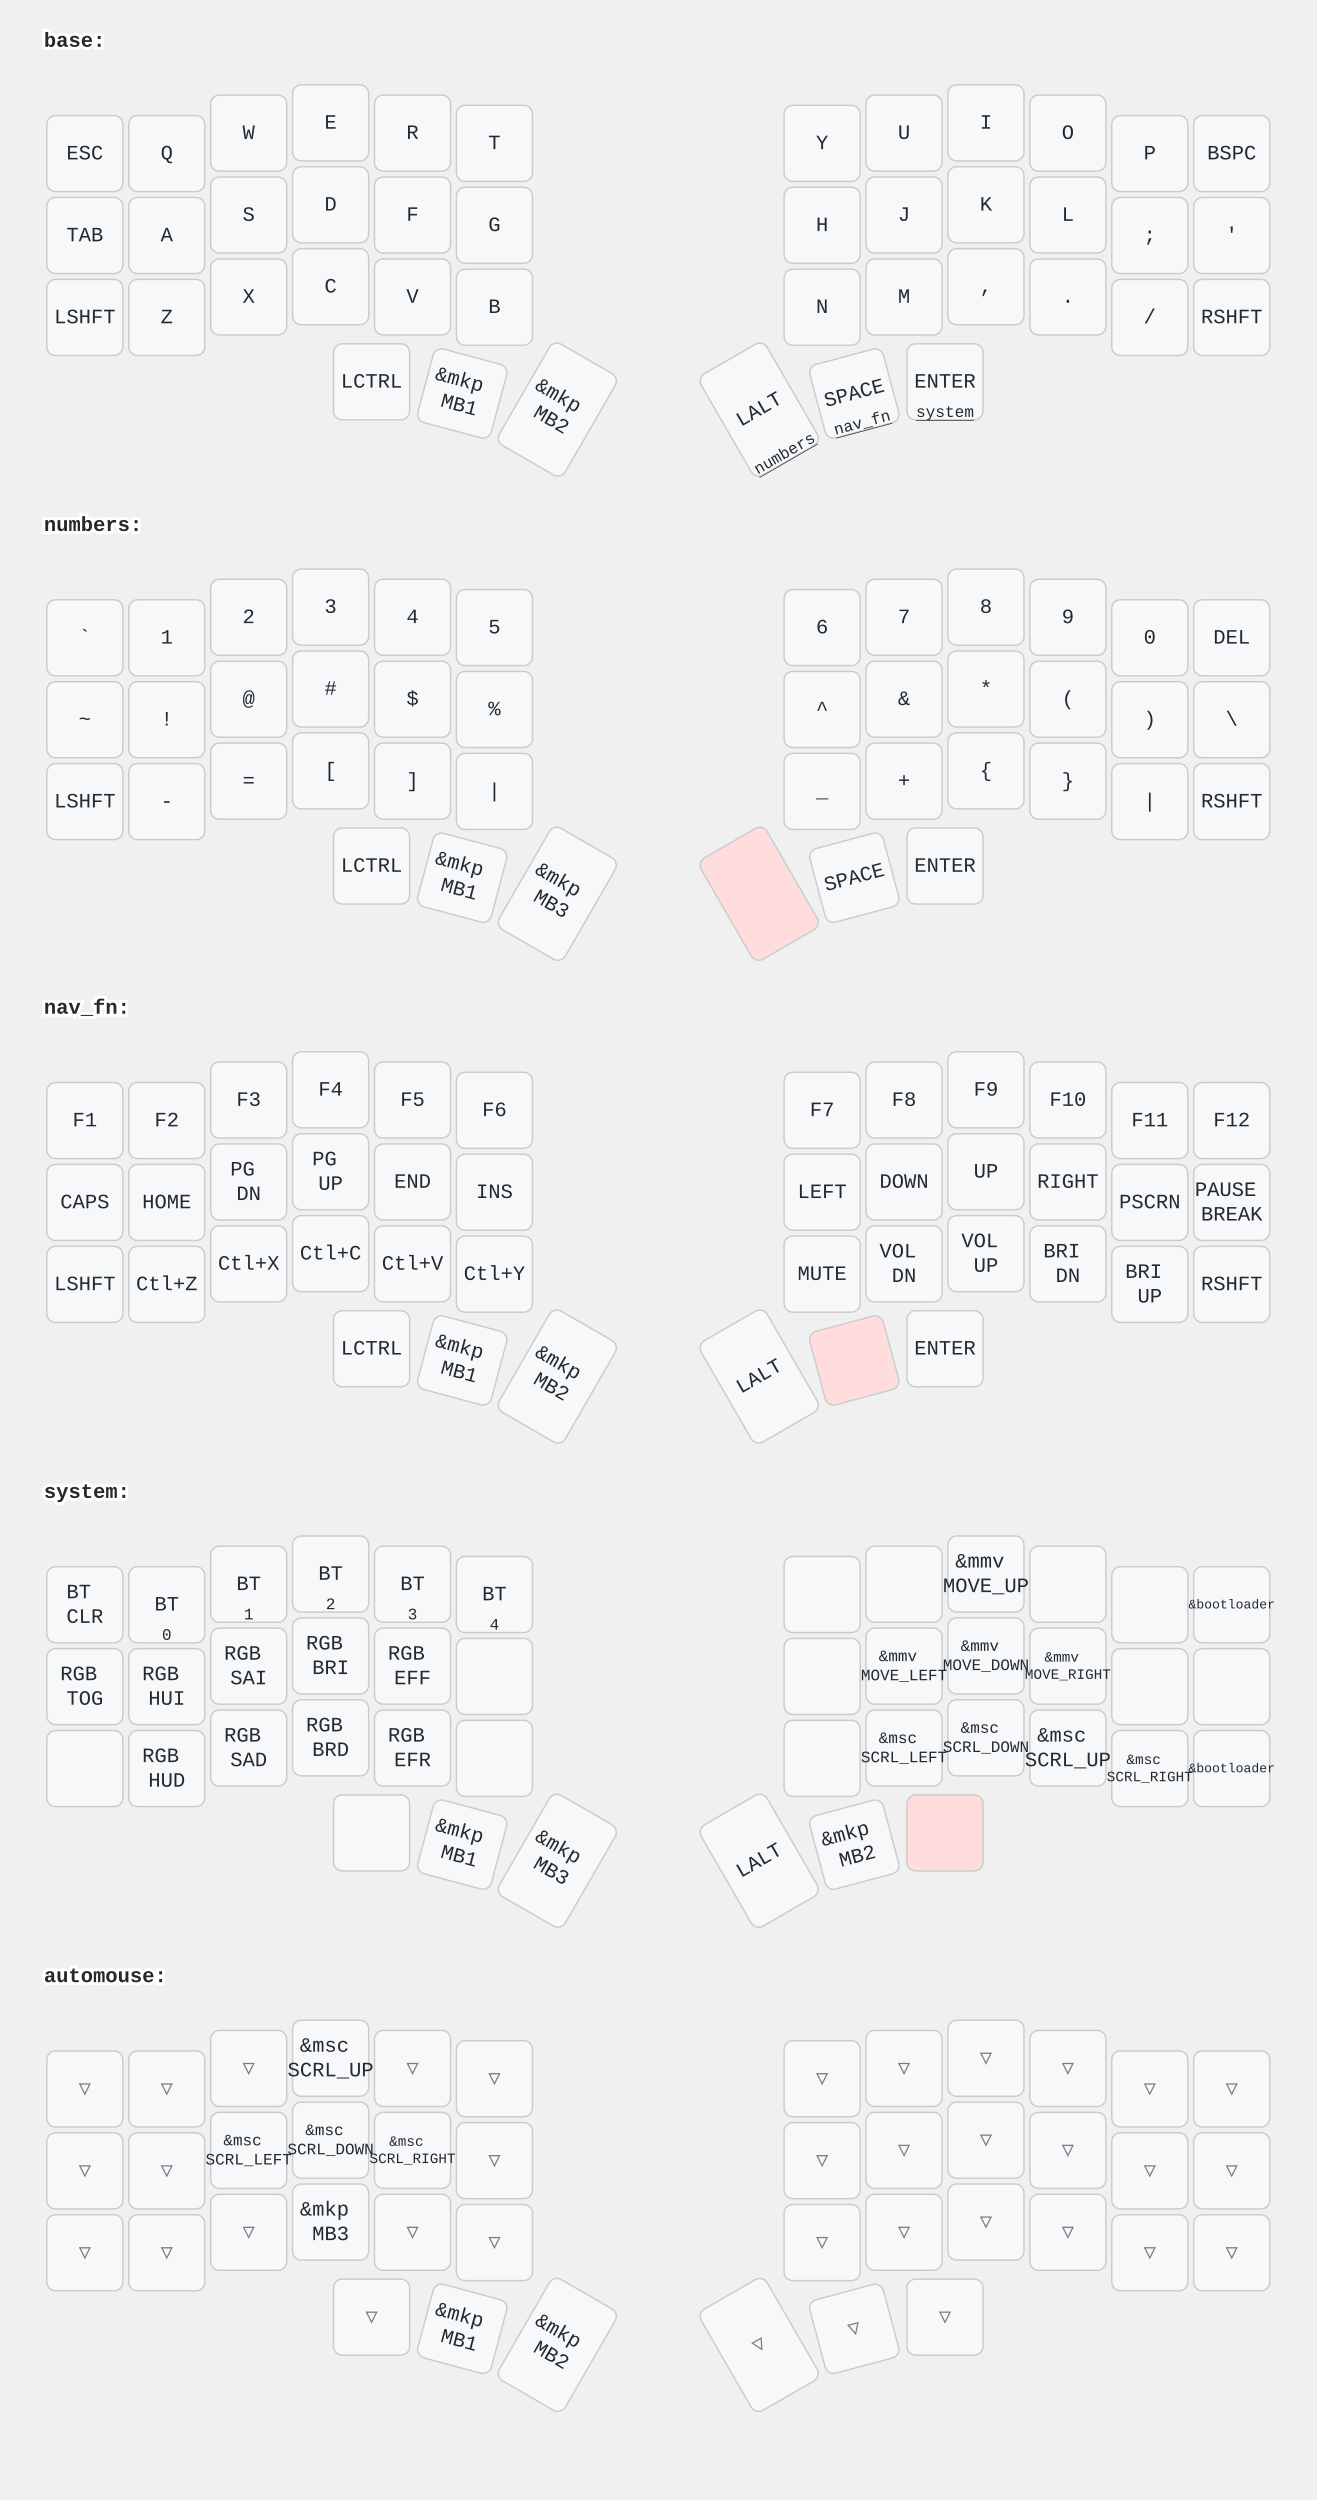
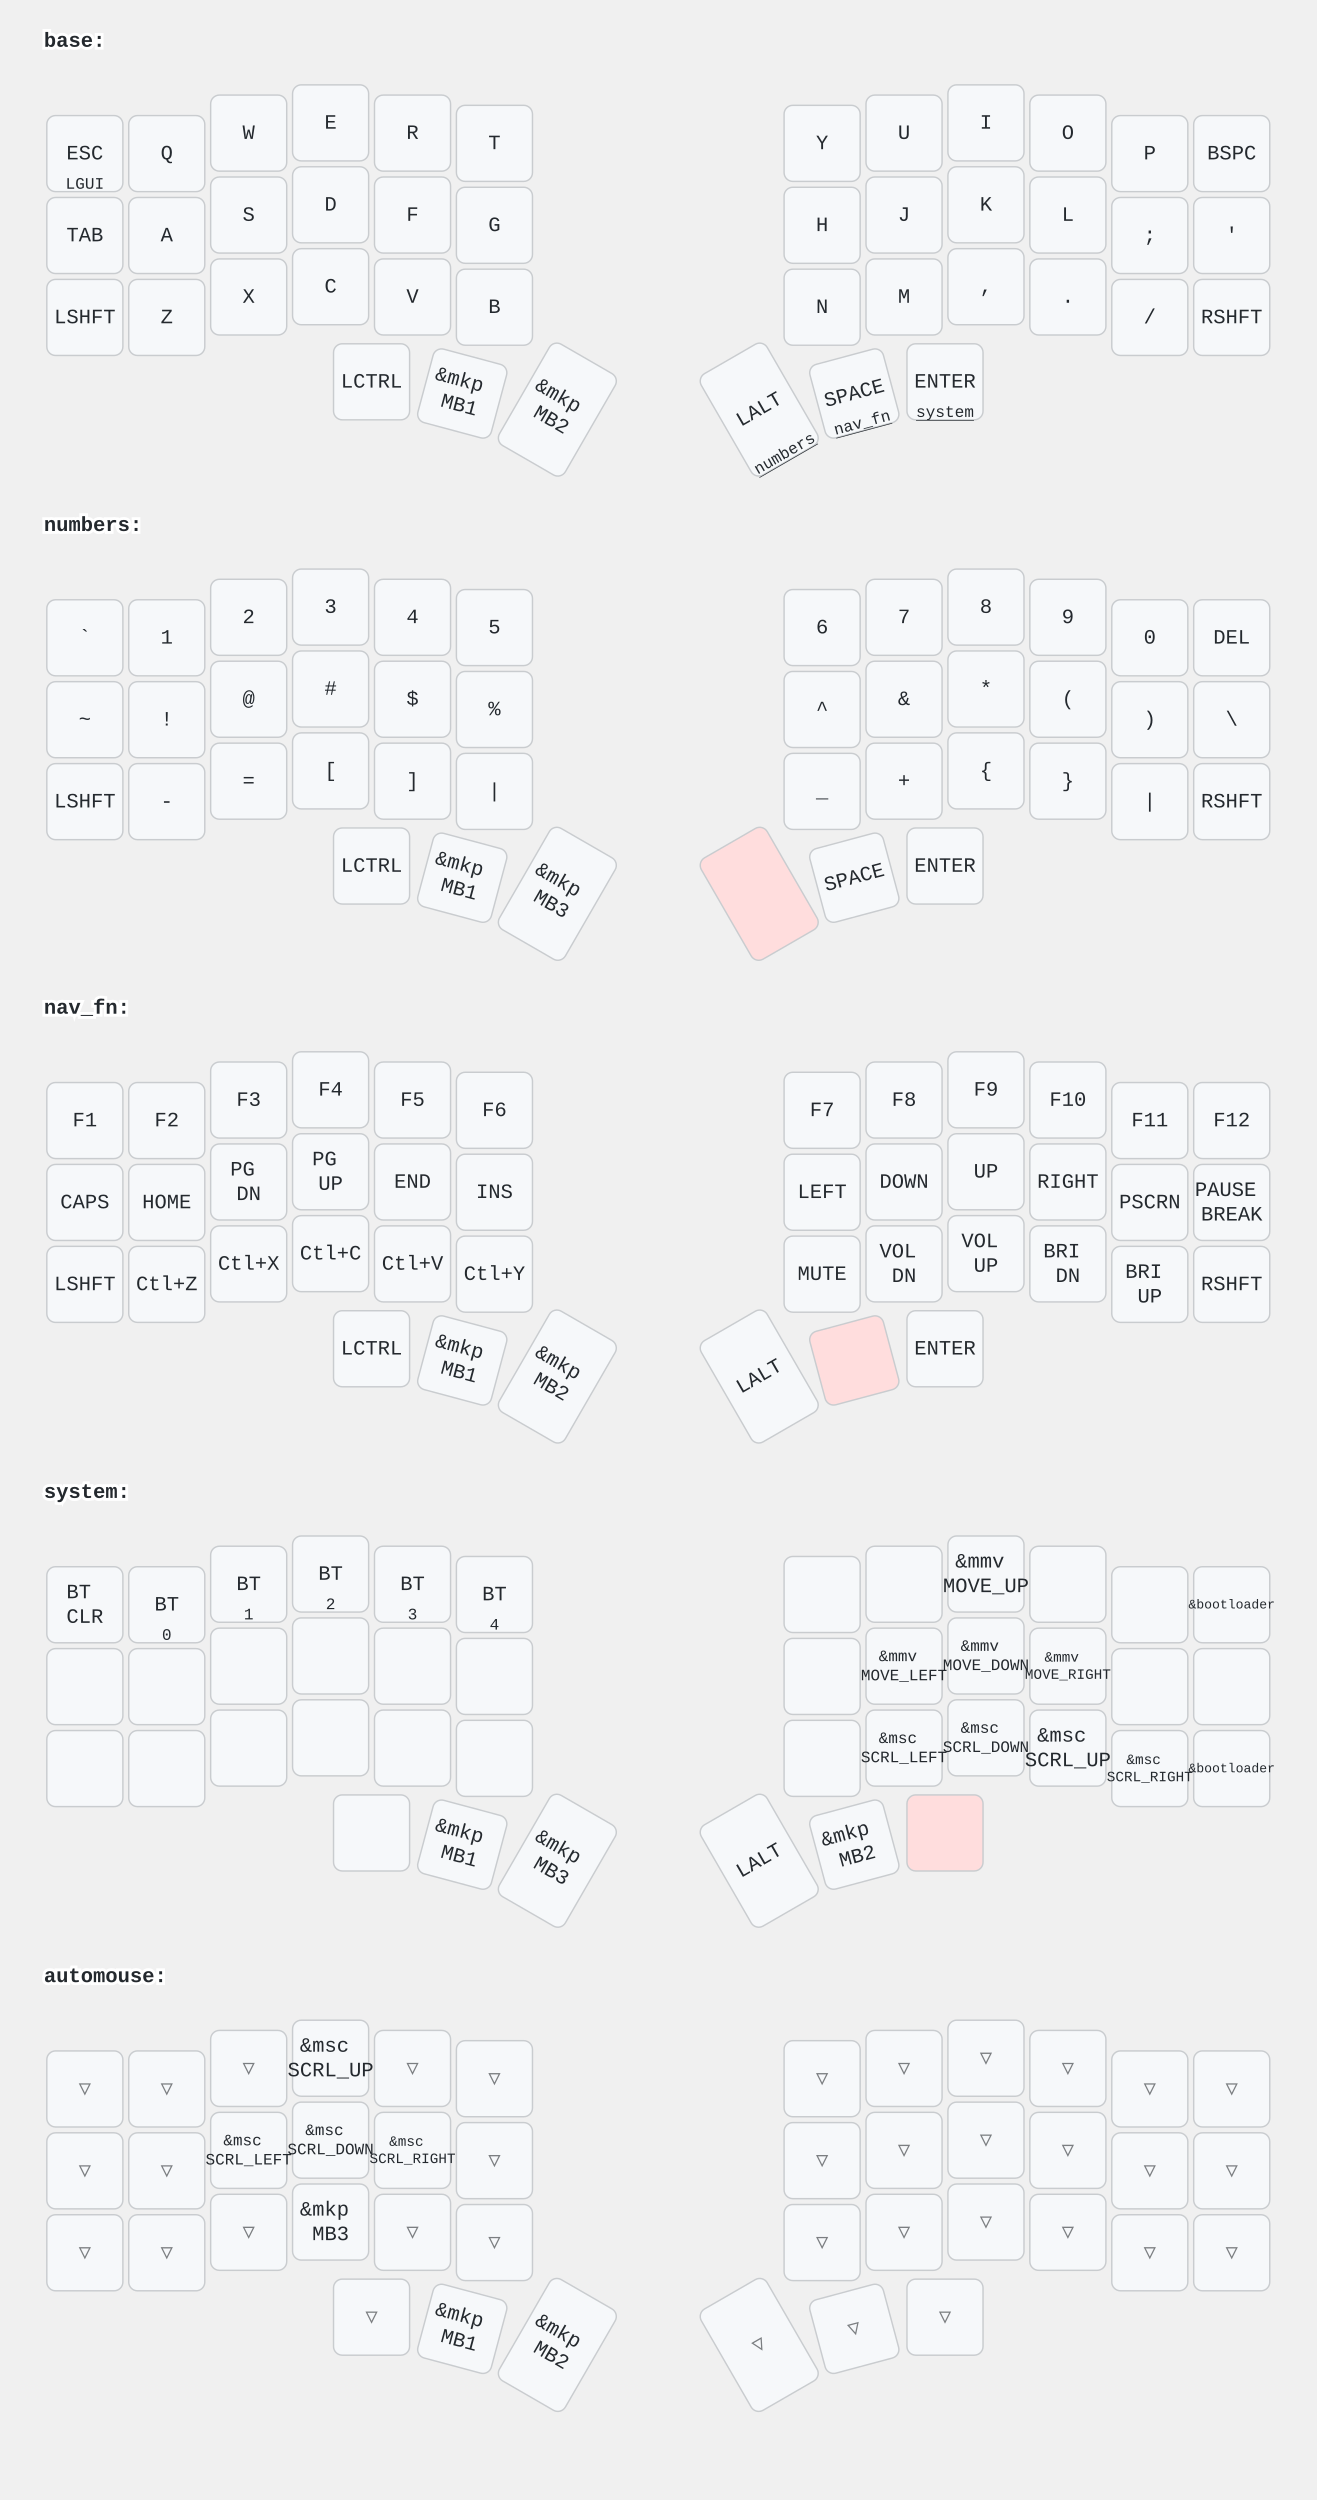
<svg xmlns="http://www.w3.org/2000/svg" width="900" height="1709" viewBox="0 0 900 1709" class="keymap">
  <style>/* inherit to force styles through use tags */
svg path {
    fill: inherit;
}

/* font and background color specifications */
svg.keymap {
    font-family: SFMono-Regular,Consolas,Liberation Mono,Menlo,monospace;
    font-size: 14px;
    font-kerning: normal;
    text-rendering: optimizeLegibility;
    fill: #24292e;
}

/* default key styling */
rect.key {
    fill: #f6f8fa;
}

rect.key, rect.combo {
    stroke: #c9cccf;
    stroke-width: 1;
}

/* default key side styling, only used is draw_key_sides is set */
rect.side {
    filter: brightness(90%);
}

/* color accent for combo boxes */
rect.combo, rect.combo-separate {
    fill: #cdf;
}

/* color accent for held keys */
rect.held, rect.combo.held {
    fill: #fdd;
}

/* color accent for ghost (optional) keys */
rect.ghost, rect.combo.ghost {
    stroke-dasharray: 4, 4;
    stroke-width: 2;
}

text {
    text-anchor: middle;
    dominant-baseline: middle;
}

/* styling for layer labels */
text.label {
    font-weight: bold;
    text-anchor: start;
    stroke: white;
    stroke-width: 4;
    paint-order: stroke;
}

/* styling for optional footer */
text.footer {
    text-anchor: end;
    dominant-baseline: auto;
    stroke: white;
    stroke-width: 4;
    paint-order: stroke;
}

/* styling for combo tap, and key non-tap label text */
text.combo, text.hold, text.shifted, text.left, text.right {
    font-size: 11px;
}

text.hold {
    text-anchor: middle;
    dominant-baseline: auto;
}

text.shifted {
    text-anchor: middle;
    dominant-baseline: hanging;
}

text.left {
    text-anchor: start;
}

text.right {
    text-anchor: end;
}

text.layer-activator {
    text-decoration: underline;
}

/* styling for hold/shifted label text in combo box */
text.combo.hold, text.combo.shifted, text.combo.left, text.combo.right {
    font-size: 8px;
}

/* lighter symbol for transparent keys */
text.trans {
    fill: #7b7e81;
}

/* styling for combo dendrons */
path.combo {
    stroke-width: 1;
    stroke: gray;
    fill: none;
}

/* Start Tabler Icons Cleanup */
/* cannot use height/width with glyphs */
.icon-tabler &gt; path {
    fill: inherit;
    stroke: inherit;
    stroke-width: 2;
}
/* hide tabler's default box */
.icon-tabler &gt; path[stroke="none"][fill="none"] {
    visibility: hidden;
}
/* End Tabler Icons Cleanup */
</style>
  <g transform="translate(30, 0)" class="layer-base">
    <text x="0" y="28" class="label" id="base">base:</text>
    <g transform="translate(0, 56)">
      <g transform="translate(28, 49)" class="key keypos-0">
        <rect rx="6" ry="6" x="-26" y="-26" width="52" height="52" class="key" />
        <text x="0" y="0" class="key tap">ESC</text>
+         <text x="0" y="24" class="key hold">LGUI</text>
      </g>
      <g transform="translate(84, 49)" class="key keypos-1">
        <rect rx="6" ry="6" x="-26" y="-26" width="52" height="52" class="key" />
        <text x="0" y="0" class="key tap">Q</text>
      </g>
      <g transform="translate(140, 35)" class="key keypos-2">
        <rect rx="6" ry="6" x="-26" y="-26" width="52" height="52" class="key" />
        <text x="0" y="0" class="key tap">W</text>
      </g>
      <g transform="translate(196, 28)" class="key keypos-3">
        <rect rx="6" ry="6" x="-26" y="-26" width="52" height="52" class="key" />
        <text x="0" y="0" class="key tap">E</text>
      </g>
      <g transform="translate(252, 35)" class="key keypos-4">
        <rect rx="6" ry="6" x="-26" y="-26" width="52" height="52" class="key" />
        <text x="0" y="0" class="key tap">R</text>
      </g>
      <g transform="translate(308, 42)" class="key keypos-5">
        <rect rx="6" ry="6" x="-26" y="-26" width="52" height="52" class="key" />
        <text x="0" y="0" class="key tap">T</text>
      </g>
      <g transform="translate(532, 42)" class="key keypos-6">
        <rect rx="6" ry="6" x="-26" y="-26" width="52" height="52" class="key" />
        <text x="0" y="0" class="key tap">Y</text>
      </g>
      <g transform="translate(588, 35)" class="key keypos-7">
        <rect rx="6" ry="6" x="-26" y="-26" width="52" height="52" class="key" />
        <text x="0" y="0" class="key tap">U</text>
      </g>
      <g transform="translate(644, 28)" class="key keypos-8">
        <rect rx="6" ry="6" x="-26" y="-26" width="52" height="52" class="key" />
        <text x="0" y="0" class="key tap">I</text>
      </g>
      <g transform="translate(700, 35)" class="key keypos-9">
        <rect rx="6" ry="6" x="-26" y="-26" width="52" height="52" class="key" />
        <text x="0" y="0" class="key tap">O</text>
      </g>
      <g transform="translate(756, 49)" class="key keypos-10">
        <rect rx="6" ry="6" x="-26" y="-26" width="52" height="52" class="key" />
        <text x="0" y="0" class="key tap">P</text>
      </g>
      <g transform="translate(812, 49)" class="key keypos-11">
        <rect rx="6" ry="6" x="-26" y="-26" width="52" height="52" class="key" />
        <text x="0" y="0" class="key tap">BSPC</text>
      </g>
      <g transform="translate(28, 105)" class="key keypos-12">
        <rect rx="6" ry="6" x="-26" y="-26" width="52" height="52" class="key" />
        <text x="0" y="0" class="key tap">TAB</text>
      </g>
      <g transform="translate(84, 105)" class="key keypos-13">
        <rect rx="6" ry="6" x="-26" y="-26" width="52" height="52" class="key" />
        <text x="0" y="0" class="key tap">A</text>
      </g>
      <g transform="translate(140, 91)" class="key keypos-14">
        <rect rx="6" ry="6" x="-26" y="-26" width="52" height="52" class="key" />
        <text x="0" y="0" class="key tap">S</text>
      </g>
      <g transform="translate(196, 84)" class="key keypos-15">
        <rect rx="6" ry="6" x="-26" y="-26" width="52" height="52" class="key" />
        <text x="0" y="0" class="key tap">D</text>
      </g>
      <g transform="translate(252, 91)" class="key keypos-16">
        <rect rx="6" ry="6" x="-26" y="-26" width="52" height="52" class="key" />
        <text x="0" y="0" class="key tap">F</text>
      </g>
      <g transform="translate(308, 98)" class="key keypos-17">
        <rect rx="6" ry="6" x="-26" y="-26" width="52" height="52" class="key" />
        <text x="0" y="0" class="key tap">G</text>
      </g>
      <g transform="translate(532, 98)" class="key keypos-18">
        <rect rx="6" ry="6" x="-26" y="-26" width="52" height="52" class="key" />
        <text x="0" y="0" class="key tap">H</text>
      </g>
      <g transform="translate(588, 91)" class="key keypos-19">
        <rect rx="6" ry="6" x="-26" y="-26" width="52" height="52" class="key" />
        <text x="0" y="0" class="key tap">J</text>
      </g>
      <g transform="translate(644, 84)" class="key keypos-20">
        <rect rx="6" ry="6" x="-26" y="-26" width="52" height="52" class="key" />
        <text x="0" y="0" class="key tap">K</text>
      </g>
      <g transform="translate(700, 91)" class="key keypos-21">
        <rect rx="6" ry="6" x="-26" y="-26" width="52" height="52" class="key" />
        <text x="0" y="0" class="key tap">L</text>
      </g>
      <g transform="translate(756, 105)" class="key keypos-22">
        <rect rx="6" ry="6" x="-26" y="-26" width="52" height="52" class="key" />
        <text x="0" y="0" class="key tap">;</text>
      </g>
      <g transform="translate(812, 105)" class="key keypos-23">
        <rect rx="6" ry="6" x="-26" y="-26" width="52" height="52" class="key" />
        <text x="0" y="0" class="key tap">'</text>
      </g>
      <g transform="translate(28, 161)" class="key keypos-24">
        <rect rx="6" ry="6" x="-26" y="-26" width="52" height="52" class="key" />
        <text x="0" y="0" class="key tap">LSHFT</text>
      </g>
      <g transform="translate(84, 161)" class="key keypos-25">
        <rect rx="6" ry="6" x="-26" y="-26" width="52" height="52" class="key" />
        <text x="0" y="0" class="key tap">Z</text>
      </g>
      <g transform="translate(140, 147)" class="key keypos-26">
        <rect rx="6" ry="6" x="-26" y="-26" width="52" height="52" class="key" />
        <text x="0" y="0" class="key tap">X</text>
      </g>
      <g transform="translate(196, 140)" class="key keypos-27">
        <rect rx="6" ry="6" x="-26" y="-26" width="52" height="52" class="key" />
        <text x="0" y="0" class="key tap">C</text>
      </g>
      <g transform="translate(252, 147)" class="key keypos-28">
        <rect rx="6" ry="6" x="-26" y="-26" width="52" height="52" class="key" />
        <text x="0" y="0" class="key tap">V</text>
      </g>
      <g transform="translate(308, 154)" class="key keypos-29">
        <rect rx="6" ry="6" x="-26" y="-26" width="52" height="52" class="key" />
        <text x="0" y="0" class="key tap">B</text>
      </g>
      <g transform="translate(532, 154)" class="key keypos-30">
        <rect rx="6" ry="6" x="-26" y="-26" width="52" height="52" class="key" />
        <text x="0" y="0" class="key tap">N</text>
      </g>
      <g transform="translate(588, 147)" class="key keypos-31">
        <rect rx="6" ry="6" x="-26" y="-26" width="52" height="52" class="key" />
        <text x="0" y="0" class="key tap">M</text>
      </g>
      <g transform="translate(644, 140)" class="key keypos-32">
        <rect rx="6" ry="6" x="-26" y="-26" width="52" height="52" class="key" />
        <text x="0" y="0" class="key tap">,</text>
      </g>
      <g transform="translate(700, 147)" class="key keypos-33">
        <rect rx="6" ry="6" x="-26" y="-26" width="52" height="52" class="key" />
        <text x="0" y="0" class="key tap">.</text>
      </g>
      <g transform="translate(756, 161)" class="key keypos-34">
        <rect rx="6" ry="6" x="-26" y="-26" width="52" height="52" class="key" />
        <text x="0" y="0" class="key tap">/</text>
      </g>
      <g transform="translate(812, 161)" class="key keypos-35">
        <rect rx="6" ry="6" x="-26" y="-26" width="52" height="52" class="key" />
        <text x="0" y="0" class="key tap">RSHFT</text>
      </g>
      <g transform="translate(224, 205)" class="key keypos-36">
        <rect rx="6" ry="6" x="-26" y="-26" width="52" height="52" class="key" />
        <text x="0" y="0" class="key tap">LCTRL</text>
      </g>
      <g transform="translate(286, 213) rotate(15.0)" class="key keypos-37">
        <rect rx="6" ry="6" x="-26" y="-26" width="52" height="52" class="key" />
        <text x="0" y="0" class="key tap">
          <tspan x="0" dy="-0.6em">&amp;mkp</tspan>
          <tspan x="0" dy="1.2em">MB1</tspan>
        </text>
      </g>
      <g transform="translate(351, 224) rotate(30.0)" class="key keypos-38">
        <rect rx="6" ry="6" x="-26" y="-40" width="52" height="80" class="key" />
        <text x="0" y="0" class="key tap">
          <tspan x="0" dy="-0.6em">&amp;mkp</tspan>
          <tspan x="0" dy="1.2em">MB2</tspan>
        </text>
      </g>
      <g transform="translate(489, 224) rotate(-30.0)" class="key keypos-39">
        <rect rx="6" ry="6" x="-26" y="-40" width="52" height="80" class="key" />
        <text x="0" y="0" class="key tap">LALT</text>
        <a href="#numbers">
          <text x="0" y="38" class="key hold layer-activator">numbers</text>
        </a>
      </g>
      <g transform="translate(554, 213) rotate(-15.0)" class="key keypos-40">
        <rect rx="6" ry="6" x="-26" y="-26" width="52" height="52" class="key" />
        <text x="0" y="0" class="key tap">SPACE</text>
        <a href="#nav_fn">
          <text x="0" y="24" class="key hold layer-activator">nav_fn</text>
        </a>
      </g>
      <g transform="translate(616, 205)" class="key keypos-41">
        <rect rx="6" ry="6" x="-26" y="-26" width="52" height="52" class="key" />
        <text x="0" y="0" class="key tap">ENTER</text>
        <a href="#system">
          <text x="0" y="24" class="key hold layer-activator">system</text>
        </a>
      </g>
    </g>
  </g>
  <g transform="translate(30, 331)" class="layer-numbers">
    <text x="0" y="28" class="label" id="numbers">numbers:</text>
    <g transform="translate(0, 56)">
      <g transform="translate(28, 49)" class="key keypos-0">
        <rect rx="6" ry="6" x="-26" y="-26" width="52" height="52" class="key" />
        <text x="0" y="0" class="key tap">`</text>
      </g>
      <g transform="translate(84, 49)" class="key keypos-1">
        <rect rx="6" ry="6" x="-26" y="-26" width="52" height="52" class="key" />
        <text x="0" y="0" class="key tap">1</text>
      </g>
      <g transform="translate(140, 35)" class="key keypos-2">
        <rect rx="6" ry="6" x="-26" y="-26" width="52" height="52" class="key" />
        <text x="0" y="0" class="key tap">2</text>
      </g>
      <g transform="translate(196, 28)" class="key keypos-3">
        <rect rx="6" ry="6" x="-26" y="-26" width="52" height="52" class="key" />
        <text x="0" y="0" class="key tap">3</text>
      </g>
      <g transform="translate(252, 35)" class="key keypos-4">
        <rect rx="6" ry="6" x="-26" y="-26" width="52" height="52" class="key" />
        <text x="0" y="0" class="key tap">4</text>
      </g>
      <g transform="translate(308, 42)" class="key keypos-5">
        <rect rx="6" ry="6" x="-26" y="-26" width="52" height="52" class="key" />
        <text x="0" y="0" class="key tap">5</text>
      </g>
      <g transform="translate(532, 42)" class="key keypos-6">
        <rect rx="6" ry="6" x="-26" y="-26" width="52" height="52" class="key" />
        <text x="0" y="0" class="key tap">6</text>
      </g>
      <g transform="translate(588, 35)" class="key keypos-7">
        <rect rx="6" ry="6" x="-26" y="-26" width="52" height="52" class="key" />
        <text x="0" y="0" class="key tap">7</text>
      </g>
      <g transform="translate(644, 28)" class="key keypos-8">
        <rect rx="6" ry="6" x="-26" y="-26" width="52" height="52" class="key" />
        <text x="0" y="0" class="key tap">8</text>
      </g>
      <g transform="translate(700, 35)" class="key keypos-9">
        <rect rx="6" ry="6" x="-26" y="-26" width="52" height="52" class="key" />
        <text x="0" y="0" class="key tap">9</text>
      </g>
      <g transform="translate(756, 49)" class="key keypos-10">
        <rect rx="6" ry="6" x="-26" y="-26" width="52" height="52" class="key" />
        <text x="0" y="0" class="key tap">0</text>
      </g>
      <g transform="translate(812, 49)" class="key keypos-11">
        <rect rx="6" ry="6" x="-26" y="-26" width="52" height="52" class="key" />
        <text x="0" y="0" class="key tap">DEL</text>
      </g>
      <g transform="translate(28, 105)" class="key keypos-12">
        <rect rx="6" ry="6" x="-26" y="-26" width="52" height="52" class="key" />
        <text x="0" y="0" class="key tap">~</text>
      </g>
      <g transform="translate(84, 105)" class="key keypos-13">
        <rect rx="6" ry="6" x="-26" y="-26" width="52" height="52" class="key" />
        <text x="0" y="0" class="key tap">!</text>
      </g>
      <g transform="translate(140, 91)" class="key keypos-14">
        <rect rx="6" ry="6" x="-26" y="-26" width="52" height="52" class="key" />
        <text x="0" y="0" class="key tap">@</text>
      </g>
      <g transform="translate(196, 84)" class="key keypos-15">
        <rect rx="6" ry="6" x="-26" y="-26" width="52" height="52" class="key" />
        <text x="0" y="0" class="key tap">#</text>
      </g>
      <g transform="translate(252, 91)" class="key keypos-16">
        <rect rx="6" ry="6" x="-26" y="-26" width="52" height="52" class="key" />
        <text x="0" y="0" class="key tap">$</text>
      </g>
      <g transform="translate(308, 98)" class="key keypos-17">
        <rect rx="6" ry="6" x="-26" y="-26" width="52" height="52" class="key" />
        <text x="0" y="0" class="key tap">%</text>
      </g>
      <g transform="translate(532, 98)" class="key keypos-18">
        <rect rx="6" ry="6" x="-26" y="-26" width="52" height="52" class="key" />
        <text x="0" y="0" class="key tap">^</text>
      </g>
      <g transform="translate(588, 91)" class="key keypos-19">
        <rect rx="6" ry="6" x="-26" y="-26" width="52" height="52" class="key" />
        <text x="0" y="0" class="key tap">&amp;</text>
      </g>
      <g transform="translate(644, 84)" class="key keypos-20">
        <rect rx="6" ry="6" x="-26" y="-26" width="52" height="52" class="key" />
        <text x="0" y="0" class="key tap">*</text>
      </g>
      <g transform="translate(700, 91)" class="key keypos-21">
        <rect rx="6" ry="6" x="-26" y="-26" width="52" height="52" class="key" />
        <text x="0" y="0" class="key tap">(</text>
      </g>
      <g transform="translate(756, 105)" class="key keypos-22">
        <rect rx="6" ry="6" x="-26" y="-26" width="52" height="52" class="key" />
        <text x="0" y="0" class="key tap">)</text>
      </g>
      <g transform="translate(812, 105)" class="key keypos-23">
        <rect rx="6" ry="6" x="-26" y="-26" width="52" height="52" class="key" />
        <text x="0" y="0" class="key tap">\</text>
      </g>
      <g transform="translate(28, 161)" class="key keypos-24">
        <rect rx="6" ry="6" x="-26" y="-26" width="52" height="52" class="key" />
        <text x="0" y="0" class="key tap">LSHFT</text>
      </g>
      <g transform="translate(84, 161)" class="key keypos-25">
        <rect rx="6" ry="6" x="-26" y="-26" width="52" height="52" class="key" />
        <text x="0" y="0" class="key tap">-</text>
      </g>
      <g transform="translate(140, 147)" class="key keypos-26">
        <rect rx="6" ry="6" x="-26" y="-26" width="52" height="52" class="key" />
        <text x="0" y="0" class="key tap">=</text>
      </g>
      <g transform="translate(196, 140)" class="key keypos-27">
        <rect rx="6" ry="6" x="-26" y="-26" width="52" height="52" class="key" />
        <text x="0" y="0" class="key tap">[</text>
      </g>
      <g transform="translate(252, 147)" class="key keypos-28">
        <rect rx="6" ry="6" x="-26" y="-26" width="52" height="52" class="key" />
        <text x="0" y="0" class="key tap">]</text>
      </g>
      <g transform="translate(308, 154)" class="key keypos-29">
        <rect rx="6" ry="6" x="-26" y="-26" width="52" height="52" class="key" />
        <text x="0" y="0" class="key tap">|</text>
      </g>
      <g transform="translate(532, 154)" class="key keypos-30">
        <rect rx="6" ry="6" x="-26" y="-26" width="52" height="52" class="key" />
        <text x="0" y="0" class="key tap">_</text>
      </g>
      <g transform="translate(588, 147)" class="key keypos-31">
        <rect rx="6" ry="6" x="-26" y="-26" width="52" height="52" class="key" />
        <text x="0" y="0" class="key tap">+</text>
      </g>
      <g transform="translate(644, 140)" class="key keypos-32">
        <rect rx="6" ry="6" x="-26" y="-26" width="52" height="52" class="key" />
        <text x="0" y="0" class="key tap">{</text>
      </g>
      <g transform="translate(700, 147)" class="key keypos-33">
        <rect rx="6" ry="6" x="-26" y="-26" width="52" height="52" class="key" />
        <text x="0" y="0" class="key tap">}</text>
      </g>
      <g transform="translate(756, 161)" class="key keypos-34">
        <rect rx="6" ry="6" x="-26" y="-26" width="52" height="52" class="key" />
        <text x="0" y="0" class="key tap">|</text>
      </g>
      <g transform="translate(812, 161)" class="key keypos-35">
        <rect rx="6" ry="6" x="-26" y="-26" width="52" height="52" class="key" />
        <text x="0" y="0" class="key tap">RSHFT</text>
      </g>
      <g transform="translate(224, 205)" class="key keypos-36">
        <rect rx="6" ry="6" x="-26" y="-26" width="52" height="52" class="key" />
        <text x="0" y="0" class="key tap">LCTRL</text>
      </g>
      <g transform="translate(286, 213) rotate(15.0)" class="key keypos-37">
        <rect rx="6" ry="6" x="-26" y="-26" width="52" height="52" class="key" />
        <text x="0" y="0" class="key tap">
          <tspan x="0" dy="-0.6em">&amp;mkp</tspan>
          <tspan x="0" dy="1.2em">MB1</tspan>
        </text>
      </g>
      <g transform="translate(351, 224) rotate(30.0)" class="key keypos-38">
        <rect rx="6" ry="6" x="-26" y="-40" width="52" height="80" class="key" />
        <text x="0" y="0" class="key tap">
          <tspan x="0" dy="-0.6em">&amp;mkp</tspan>
          <tspan x="0" dy="1.2em">MB3</tspan>
        </text>
      </g>
      <g transform="translate(489, 224) rotate(-30.0)" class="key held keypos-39">
        <rect rx="6" ry="6" x="-26" y="-40" width="52" height="80" class="key held" />
      </g>
      <g transform="translate(554, 213) rotate(-15.0)" class="key keypos-40">
        <rect rx="6" ry="6" x="-26" y="-26" width="52" height="52" class="key" />
        <text x="0" y="0" class="key tap">SPACE</text>
      </g>
      <g transform="translate(616, 205)" class="key keypos-41">
        <rect rx="6" ry="6" x="-26" y="-26" width="52" height="52" class="key" />
        <text x="0" y="0" class="key tap">ENTER</text>
      </g>
    </g>
  </g>
  <g transform="translate(30, 661)" class="layer-nav_fn">
    <text x="0" y="28" class="label" id="nav_fn">nav_fn:</text>
    <g transform="translate(0, 56)">
      <g transform="translate(28, 49)" class="key keypos-0">
        <rect rx="6" ry="6" x="-26" y="-26" width="52" height="52" class="key" />
        <text x="0" y="0" class="key tap">F1</text>
      </g>
      <g transform="translate(84, 49)" class="key keypos-1">
        <rect rx="6" ry="6" x="-26" y="-26" width="52" height="52" class="key" />
        <text x="0" y="0" class="key tap">F2</text>
      </g>
      <g transform="translate(140, 35)" class="key keypos-2">
        <rect rx="6" ry="6" x="-26" y="-26" width="52" height="52" class="key" />
        <text x="0" y="0" class="key tap">F3</text>
      </g>
      <g transform="translate(196, 28)" class="key keypos-3">
        <rect rx="6" ry="6" x="-26" y="-26" width="52" height="52" class="key" />
        <text x="0" y="0" class="key tap">F4</text>
      </g>
      <g transform="translate(252, 35)" class="key keypos-4">
        <rect rx="6" ry="6" x="-26" y="-26" width="52" height="52" class="key" />
        <text x="0" y="0" class="key tap">F5</text>
      </g>
      <g transform="translate(308, 42)" class="key keypos-5">
        <rect rx="6" ry="6" x="-26" y="-26" width="52" height="52" class="key" />
        <text x="0" y="0" class="key tap">F6</text>
      </g>
      <g transform="translate(532, 42)" class="key keypos-6">
        <rect rx="6" ry="6" x="-26" y="-26" width="52" height="52" class="key" />
        <text x="0" y="0" class="key tap">F7</text>
      </g>
      <g transform="translate(588, 35)" class="key keypos-7">
        <rect rx="6" ry="6" x="-26" y="-26" width="52" height="52" class="key" />
        <text x="0" y="0" class="key tap">F8</text>
      </g>
      <g transform="translate(644, 28)" class="key keypos-8">
        <rect rx="6" ry="6" x="-26" y="-26" width="52" height="52" class="key" />
        <text x="0" y="0" class="key tap">F9</text>
      </g>
      <g transform="translate(700, 35)" class="key keypos-9">
        <rect rx="6" ry="6" x="-26" y="-26" width="52" height="52" class="key" />
        <text x="0" y="0" class="key tap">F10</text>
      </g>
      <g transform="translate(756, 49)" class="key keypos-10">
        <rect rx="6" ry="6" x="-26" y="-26" width="52" height="52" class="key" />
        <text x="0" y="0" class="key tap">F11</text>
      </g>
      <g transform="translate(812, 49)" class="key keypos-11">
        <rect rx="6" ry="6" x="-26" y="-26" width="52" height="52" class="key" />
        <text x="0" y="0" class="key tap">F12</text>
      </g>
      <g transform="translate(28, 105)" class="key keypos-12">
        <rect rx="6" ry="6" x="-26" y="-26" width="52" height="52" class="key" />
        <text x="0" y="0" class="key tap">CAPS</text>
      </g>
      <g transform="translate(84, 105)" class="key keypos-13">
        <rect rx="6" ry="6" x="-26" y="-26" width="52" height="52" class="key" />
        <text x="0" y="0" class="key tap">HOME</text>
      </g>
      <g transform="translate(140, 91)" class="key keypos-14">
        <rect rx="6" ry="6" x="-26" y="-26" width="52" height="52" class="key" />
        <text x="0" y="0" class="key tap">
          <tspan x="0" dy="-0.6em">PG</tspan>
          <tspan x="0" dy="1.2em">DN</tspan>
        </text>
      </g>
      <g transform="translate(196, 84)" class="key keypos-15">
        <rect rx="6" ry="6" x="-26" y="-26" width="52" height="52" class="key" />
        <text x="0" y="0" class="key tap">
          <tspan x="0" dy="-0.6em">PG</tspan>
          <tspan x="0" dy="1.2em">UP</tspan>
        </text>
      </g>
      <g transform="translate(252, 91)" class="key keypos-16">
        <rect rx="6" ry="6" x="-26" y="-26" width="52" height="52" class="key" />
        <text x="0" y="0" class="key tap">END</text>
      </g>
      <g transform="translate(308, 98)" class="key keypos-17">
        <rect rx="6" ry="6" x="-26" y="-26" width="52" height="52" class="key" />
        <text x="0" y="0" class="key tap">INS</text>
      </g>
      <g transform="translate(532, 98)" class="key keypos-18">
        <rect rx="6" ry="6" x="-26" y="-26" width="52" height="52" class="key" />
        <text x="0" y="0" class="key tap">LEFT</text>
      </g>
      <g transform="translate(588, 91)" class="key keypos-19">
        <rect rx="6" ry="6" x="-26" y="-26" width="52" height="52" class="key" />
        <text x="0" y="0" class="key tap">DOWN</text>
      </g>
      <g transform="translate(644, 84)" class="key keypos-20">
        <rect rx="6" ry="6" x="-26" y="-26" width="52" height="52" class="key" />
        <text x="0" y="0" class="key tap">UP</text>
      </g>
      <g transform="translate(700, 91)" class="key keypos-21">
        <rect rx="6" ry="6" x="-26" y="-26" width="52" height="52" class="key" />
        <text x="0" y="0" class="key tap">RIGHT</text>
      </g>
      <g transform="translate(756, 105)" class="key keypos-22">
        <rect rx="6" ry="6" x="-26" y="-26" width="52" height="52" class="key" />
        <text x="0" y="0" class="key tap">PSCRN</text>
      </g>
      <g transform="translate(812, 105)" class="key keypos-23">
        <rect rx="6" ry="6" x="-26" y="-26" width="52" height="52" class="key" />
        <text x="0" y="0" class="key tap">
          <tspan x="0" dy="-0.6em">PAUSE</tspan>
          <tspan x="0" dy="1.2em">BREAK</tspan>
        </text>
      </g>
      <g transform="translate(28, 161)" class="key keypos-24">
        <rect rx="6" ry="6" x="-26" y="-26" width="52" height="52" class="key" />
        <text x="0" y="0" class="key tap">LSHFT</text>
      </g>
      <g transform="translate(84, 161)" class="key keypos-25">
        <rect rx="6" ry="6" x="-26" y="-26" width="52" height="52" class="key" />
        <text x="0" y="0" class="key tap">Ctl+Z</text>
      </g>
      <g transform="translate(140, 147)" class="key keypos-26">
        <rect rx="6" ry="6" x="-26" y="-26" width="52" height="52" class="key" />
        <text x="0" y="0" class="key tap">Ctl+X</text>
      </g>
      <g transform="translate(196, 140)" class="key keypos-27">
        <rect rx="6" ry="6" x="-26" y="-26" width="52" height="52" class="key" />
        <text x="0" y="0" class="key tap">Ctl+C</text>
      </g>
      <g transform="translate(252, 147)" class="key keypos-28">
        <rect rx="6" ry="6" x="-26" y="-26" width="52" height="52" class="key" />
        <text x="0" y="0" class="key tap">Ctl+V</text>
      </g>
      <g transform="translate(308, 154)" class="key keypos-29">
        <rect rx="6" ry="6" x="-26" y="-26" width="52" height="52" class="key" />
        <text x="0" y="0" class="key tap">Ctl+Y</text>
      </g>
      <g transform="translate(532, 154)" class="key keypos-30">
        <rect rx="6" ry="6" x="-26" y="-26" width="52" height="52" class="key" />
        <text x="0" y="0" class="key tap">MUTE</text>
      </g>
      <g transform="translate(588, 147)" class="key keypos-31">
        <rect rx="6" ry="6" x="-26" y="-26" width="52" height="52" class="key" />
        <text x="0" y="0" class="key tap">
          <tspan x="0" dy="-0.6em">VOL</tspan>
          <tspan x="0" dy="1.2em">DN</tspan>
        </text>
      </g>
      <g transform="translate(644, 140)" class="key keypos-32">
        <rect rx="6" ry="6" x="-26" y="-26" width="52" height="52" class="key" />
        <text x="0" y="0" class="key tap">
          <tspan x="0" dy="-0.6em">VOL</tspan>
          <tspan x="0" dy="1.2em">UP</tspan>
        </text>
      </g>
      <g transform="translate(700, 147)" class="key keypos-33">
        <rect rx="6" ry="6" x="-26" y="-26" width="52" height="52" class="key" />
        <text x="0" y="0" class="key tap">
          <tspan x="0" dy="-0.6em">BRI</tspan>
          <tspan x="0" dy="1.2em">DN</tspan>
        </text>
      </g>
      <g transform="translate(756, 161)" class="key keypos-34">
        <rect rx="6" ry="6" x="-26" y="-26" width="52" height="52" class="key" />
        <text x="0" y="0" class="key tap">
          <tspan x="0" dy="-0.6em">BRI</tspan>
          <tspan x="0" dy="1.2em">UP</tspan>
        </text>
      </g>
      <g transform="translate(812, 161)" class="key keypos-35">
        <rect rx="6" ry="6" x="-26" y="-26" width="52" height="52" class="key" />
        <text x="0" y="0" class="key tap">RSHFT</text>
      </g>
      <g transform="translate(224, 205)" class="key keypos-36">
        <rect rx="6" ry="6" x="-26" y="-26" width="52" height="52" class="key" />
        <text x="0" y="0" class="key tap">LCTRL</text>
      </g>
      <g transform="translate(286, 213) rotate(15.0)" class="key keypos-37">
        <rect rx="6" ry="6" x="-26" y="-26" width="52" height="52" class="key" />
        <text x="0" y="0" class="key tap">
          <tspan x="0" dy="-0.6em">&amp;mkp</tspan>
          <tspan x="0" dy="1.2em">MB1</tspan>
        </text>
      </g>
      <g transform="translate(351, 224) rotate(30.0)" class="key keypos-38">
        <rect rx="6" ry="6" x="-26" y="-40" width="52" height="80" class="key" />
        <text x="0" y="0" class="key tap">
          <tspan x="0" dy="-0.6em">&amp;mkp</tspan>
          <tspan x="0" dy="1.2em">MB2</tspan>
        </text>
      </g>
      <g transform="translate(489, 224) rotate(-30.0)" class="key keypos-39">
        <rect rx="6" ry="6" x="-26" y="-40" width="52" height="80" class="key" />
        <text x="0" y="0" class="key tap">LALT</text>
      </g>
      <g transform="translate(554, 213) rotate(-15.0)" class="key held keypos-40">
        <rect rx="6" ry="6" x="-26" y="-26" width="52" height="52" class="key held" />
      </g>
      <g transform="translate(616, 205)" class="key keypos-41">
        <rect rx="6" ry="6" x="-26" y="-26" width="52" height="52" class="key" />
        <text x="0" y="0" class="key tap">ENTER</text>
      </g>
    </g>
  </g>
  <g transform="translate(30, 992)" class="layer-system">
    <text x="0" y="28" class="label" id="system">system:</text>
    <g transform="translate(0, 56)">
      <g transform="translate(28, 49)" class="key keypos-0">
        <rect rx="6" ry="6" x="-26" y="-26" width="52" height="52" class="key" />
        <text x="0" y="0" class="key tap">
          <tspan x="0" dy="-0.6em">BT</tspan>
          <tspan x="0" dy="1.2em">CLR</tspan>
        </text>
      </g>
      <g transform="translate(84, 49)" class="key keypos-1">
        <rect rx="6" ry="6" x="-26" y="-26" width="52" height="52" class="key" />
        <text x="0" y="0" class="key tap">BT</text>
        <text x="0" y="24" class="key hold">0</text>
      </g>
      <g transform="translate(140, 35)" class="key keypos-2">
        <rect rx="6" ry="6" x="-26" y="-26" width="52" height="52" class="key" />
        <text x="0" y="0" class="key tap">BT</text>
        <text x="0" y="24" class="key hold">1</text>
      </g>
      <g transform="translate(196, 28)" class="key keypos-3">
        <rect rx="6" ry="6" x="-26" y="-26" width="52" height="52" class="key" />
        <text x="0" y="0" class="key tap">BT</text>
        <text x="0" y="24" class="key hold">2</text>
      </g>
      <g transform="translate(252, 35)" class="key keypos-4">
        <rect rx="6" ry="6" x="-26" y="-26" width="52" height="52" class="key" />
        <text x="0" y="0" class="key tap">BT</text>
        <text x="0" y="24" class="key hold">3</text>
      </g>
      <g transform="translate(308, 42)" class="key keypos-5">
        <rect rx="6" ry="6" x="-26" y="-26" width="52" height="52" class="key" />
        <text x="0" y="0" class="key tap">BT</text>
        <text x="0" y="24" class="key hold">4</text>
      </g>
      <g transform="translate(532, 42)" class="key keypos-6">
        <rect rx="6" ry="6" x="-26" y="-26" width="52" height="52" class="key" />
      </g>
      <g transform="translate(588, 35)" class="key keypos-7">
        <rect rx="6" ry="6" x="-26" y="-26" width="52" height="52" class="key" />
      </g>
      <g transform="translate(644, 28)" class="key keypos-8">
        <rect rx="6" ry="6" x="-26" y="-26" width="52" height="52" class="key" />
        <text x="0" y="0" class="key tap">
          <tspan x="0" dy="-0.6em">&amp;mmv</tspan>
          <tspan x="0" dy="1.2em">MOVE_UP</tspan>
        </text>
      </g>
      <g transform="translate(700, 35)" class="key keypos-9">
        <rect rx="6" ry="6" x="-26" y="-26" width="52" height="52" class="key" />
      </g>
      <g transform="translate(756, 49)" class="key keypos-10">
        <rect rx="6" ry="6" x="-26" y="-26" width="52" height="52" class="key" />
      </g>
      <g transform="translate(812, 49)" class="key keypos-11">
        <rect rx="6" ry="6" x="-26" y="-26" width="52" height="52" class="key" />
        <text x="0" y="0" class="key tap">
          <tspan style="font-size: 64%">&amp;bootloader</tspan>
        </text>
      </g>
      <g transform="translate(28, 105)" class="key keypos-12">
        <rect rx="6" ry="6" x="-26" y="-26" width="52" height="52" class="key" />
-         <text x="0" y="0" class="key tap">
-           <tspan x="0" dy="-0.6em">RGB</tspan>
-           <tspan x="0" dy="1.2em">TOG</tspan>
-         </text>
      </g>
      <g transform="translate(84, 105)" class="key keypos-13">
        <rect rx="6" ry="6" x="-26" y="-26" width="52" height="52" class="key" />
-         <text x="0" y="0" class="key tap">
-           <tspan x="0" dy="-0.6em">RGB</tspan>
-           <tspan x="0" dy="1.2em">HUI</tspan>
-         </text>
      </g>
      <g transform="translate(140, 91)" class="key keypos-14">
        <rect rx="6" ry="6" x="-26" y="-26" width="52" height="52" class="key" />
-         <text x="0" y="0" class="key tap">
-           <tspan x="0" dy="-0.6em">RGB</tspan>
-           <tspan x="0" dy="1.2em">SAI</tspan>
-         </text>
      </g>
      <g transform="translate(196, 84)" class="key keypos-15">
        <rect rx="6" ry="6" x="-26" y="-26" width="52" height="52" class="key" />
-         <text x="0" y="0" class="key tap">
-           <tspan x="0" dy="-0.6em">RGB</tspan>
-           <tspan x="0" dy="1.2em">BRI</tspan>
-         </text>
      </g>
      <g transform="translate(252, 91)" class="key keypos-16">
        <rect rx="6" ry="6" x="-26" y="-26" width="52" height="52" class="key" />
-         <text x="0" y="0" class="key tap">
-           <tspan x="0" dy="-0.6em">RGB</tspan>
-           <tspan x="0" dy="1.2em">EFF</tspan>
-         </text>
      </g>
      <g transform="translate(308, 98)" class="key keypos-17">
        <rect rx="6" ry="6" x="-26" y="-26" width="52" height="52" class="key" />
      </g>
      <g transform="translate(532, 98)" class="key keypos-18">
        <rect rx="6" ry="6" x="-26" y="-26" width="52" height="52" class="key" />
      </g>
      <g transform="translate(588, 91)" class="key keypos-19">
        <rect rx="6" ry="6" x="-26" y="-26" width="52" height="52" class="key" />
        <text x="0" y="0" class="key tap">
          <tspan x="0" dy="-0.6em" style="font-size: 78%">&amp;mmv</tspan>
          <tspan x="0" dy="1.2em" style="font-size: 78%">MOVE_LEFT</tspan>
        </text>
      </g>
      <g transform="translate(644, 84)" class="key keypos-20">
        <rect rx="6" ry="6" x="-26" y="-26" width="52" height="52" class="key" />
        <text x="0" y="0" class="key tap">
          <tspan x="0" dy="-0.6em" style="font-size: 78%">&amp;mmv</tspan>
          <tspan x="0" dy="1.2em" style="font-size: 78%">MOVE_DOWN</tspan>
        </text>
      </g>
      <g transform="translate(700, 91)" class="key keypos-21">
        <rect rx="6" ry="6" x="-26" y="-26" width="52" height="52" class="key" />
        <text x="0" y="0" class="key tap">
          <tspan x="0" dy="-0.6em" style="font-size: 70%">&amp;mmv</tspan>
          <tspan x="0" dy="1.2em" style="font-size: 70%">MOVE_RIGHT</tspan>
        </text>
      </g>
      <g transform="translate(756, 105)" class="key keypos-22">
        <rect rx="6" ry="6" x="-26" y="-26" width="52" height="52" class="key" />
      </g>
      <g transform="translate(812, 105)" class="key keypos-23">
        <rect rx="6" ry="6" x="-26" y="-26" width="52" height="52" class="key" />
      </g>
      <g transform="translate(28, 161)" class="key keypos-24">
        <rect rx="6" ry="6" x="-26" y="-26" width="52" height="52" class="key" />
      </g>
      <g transform="translate(84, 161)" class="key keypos-25">
        <rect rx="6" ry="6" x="-26" y="-26" width="52" height="52" class="key" />
-         <text x="0" y="0" class="key tap">
-           <tspan x="0" dy="-0.6em">RGB</tspan>
-           <tspan x="0" dy="1.2em">HUD</tspan>
-         </text>
      </g>
      <g transform="translate(140, 147)" class="key keypos-26">
        <rect rx="6" ry="6" x="-26" y="-26" width="52" height="52" class="key" />
-         <text x="0" y="0" class="key tap">
-           <tspan x="0" dy="-0.6em">RGB</tspan>
-           <tspan x="0" dy="1.2em">SAD</tspan>
-         </text>
      </g>
      <g transform="translate(196, 140)" class="key keypos-27">
        <rect rx="6" ry="6" x="-26" y="-26" width="52" height="52" class="key" />
-         <text x="0" y="0" class="key tap">
-           <tspan x="0" dy="-0.6em">RGB</tspan>
-           <tspan x="0" dy="1.2em">BRD</tspan>
-         </text>
      </g>
      <g transform="translate(252, 147)" class="key keypos-28">
        <rect rx="6" ry="6" x="-26" y="-26" width="52" height="52" class="key" />
-         <text x="0" y="0" class="key tap">
-           <tspan x="0" dy="-0.6em">RGB</tspan>
-           <tspan x="0" dy="1.2em">EFR</tspan>
-         </text>
      </g>
      <g transform="translate(308, 154)" class="key keypos-29">
        <rect rx="6" ry="6" x="-26" y="-26" width="52" height="52" class="key" />
      </g>
      <g transform="translate(532, 154)" class="key keypos-30">
        <rect rx="6" ry="6" x="-26" y="-26" width="52" height="52" class="key" />
      </g>
      <g transform="translate(588, 147)" class="key keypos-31">
        <rect rx="6" ry="6" x="-26" y="-26" width="52" height="52" class="key" />
        <text x="0" y="0" class="key tap">
          <tspan x="0" dy="-0.6em" style="font-size: 78%">&amp;msc</tspan>
          <tspan x="0" dy="1.2em" style="font-size: 78%">SCRL_LEFT</tspan>
        </text>
      </g>
      <g transform="translate(644, 140)" class="key keypos-32">
        <rect rx="6" ry="6" x="-26" y="-26" width="52" height="52" class="key" />
        <text x="0" y="0" class="key tap">
          <tspan x="0" dy="-0.6em" style="font-size: 78%">&amp;msc</tspan>
          <tspan x="0" dy="1.2em" style="font-size: 78%">SCRL_DOWN</tspan>
        </text>
      </g>
      <g transform="translate(700, 147)" class="key keypos-33">
        <rect rx="6" ry="6" x="-26" y="-26" width="52" height="52" class="key" />
        <text x="0" y="0" class="key tap">
          <tspan x="0" dy="-0.6em">&amp;msc</tspan>
          <tspan x="0" dy="1.2em">SCRL_UP</tspan>
        </text>
      </g>
      <g transform="translate(756, 161)" class="key keypos-34">
        <rect rx="6" ry="6" x="-26" y="-26" width="52" height="52" class="key" />
        <text x="0" y="0" class="key tap">
          <tspan x="0" dy="-0.6em" style="font-size: 70%">&amp;msc</tspan>
          <tspan x="0" dy="1.2em" style="font-size: 70%">SCRL_RIGHT</tspan>
        </text>
      </g>
      <g transform="translate(812, 161)" class="key keypos-35">
        <rect rx="6" ry="6" x="-26" y="-26" width="52" height="52" class="key" />
        <text x="0" y="0" class="key tap">
          <tspan style="font-size: 64%">&amp;bootloader</tspan>
        </text>
      </g>
      <g transform="translate(224, 205)" class="key keypos-36">
        <rect rx="6" ry="6" x="-26" y="-26" width="52" height="52" class="key" />
      </g>
      <g transform="translate(286, 213) rotate(15.0)" class="key keypos-37">
        <rect rx="6" ry="6" x="-26" y="-26" width="52" height="52" class="key" />
        <text x="0" y="0" class="key tap">
          <tspan x="0" dy="-0.6em">&amp;mkp</tspan>
          <tspan x="0" dy="1.2em">MB1</tspan>
        </text>
      </g>
      <g transform="translate(351, 224) rotate(30.0)" class="key keypos-38">
        <rect rx="6" ry="6" x="-26" y="-40" width="52" height="80" class="key" />
        <text x="0" y="0" class="key tap">
          <tspan x="0" dy="-0.6em">&amp;mkp</tspan>
          <tspan x="0" dy="1.2em">MB3</tspan>
        </text>
      </g>
      <g transform="translate(489, 224) rotate(-30.0)" class="key keypos-39">
        <rect rx="6" ry="6" x="-26" y="-40" width="52" height="80" class="key" />
        <text x="0" y="0" class="key tap">LALT</text>
      </g>
      <g transform="translate(554, 213) rotate(-15.0)" class="key keypos-40">
        <rect rx="6" ry="6" x="-26" y="-26" width="52" height="52" class="key" />
        <text x="0" y="0" class="key tap">
          <tspan x="0" dy="-0.6em">&amp;mkp</tspan>
          <tspan x="0" dy="1.2em">MB2</tspan>
        </text>
      </g>
      <g transform="translate(616, 205)" class="key held keypos-41">
        <rect rx="6" ry="6" x="-26" y="-26" width="52" height="52" class="key held" />
      </g>
    </g>
  </g>
  <g transform="translate(30, 1323)" class="layer-automouse">
    <text x="0" y="28" class="label" id="automouse">automouse:</text>
    <g transform="translate(0, 56)">
      <g transform="translate(28, 49)" class="key trans keypos-0">
        <rect rx="6" ry="6" x="-26" y="-26" width="52" height="52" class="key trans" />
        <text x="0" y="0" class="key trans tap">▽</text>
      </g>
      <g transform="translate(84, 49)" class="key trans keypos-1">
        <rect rx="6" ry="6" x="-26" y="-26" width="52" height="52" class="key trans" />
        <text x="0" y="0" class="key trans tap">▽</text>
      </g>
      <g transform="translate(140, 35)" class="key trans keypos-2">
        <rect rx="6" ry="6" x="-26" y="-26" width="52" height="52" class="key trans" />
        <text x="0" y="0" class="key trans tap">▽</text>
      </g>
      <g transform="translate(196, 28)" class="key keypos-3">
        <rect rx="6" ry="6" x="-26" y="-26" width="52" height="52" class="key" />
        <text x="0" y="0" class="key tap">
          <tspan x="0" dy="-0.6em">&amp;msc</tspan>
          <tspan x="0" dy="1.2em">SCRL_UP</tspan>
        </text>
      </g>
      <g transform="translate(252, 35)" class="key trans keypos-4">
        <rect rx="6" ry="6" x="-26" y="-26" width="52" height="52" class="key trans" />
        <text x="0" y="0" class="key trans tap">▽</text>
      </g>
      <g transform="translate(308, 42)" class="key trans keypos-5">
        <rect rx="6" ry="6" x="-26" y="-26" width="52" height="52" class="key trans" />
        <text x="0" y="0" class="key trans tap">▽</text>
      </g>
      <g transform="translate(532, 42)" class="key trans keypos-6">
        <rect rx="6" ry="6" x="-26" y="-26" width="52" height="52" class="key trans" />
        <text x="0" y="0" class="key trans tap">▽</text>
      </g>
      <g transform="translate(588, 35)" class="key trans keypos-7">
        <rect rx="6" ry="6" x="-26" y="-26" width="52" height="52" class="key trans" />
        <text x="0" y="0" class="key trans tap">▽</text>
      </g>
      <g transform="translate(644, 28)" class="key trans keypos-8">
        <rect rx="6" ry="6" x="-26" y="-26" width="52" height="52" class="key trans" />
        <text x="0" y="0" class="key trans tap">▽</text>
      </g>
      <g transform="translate(700, 35)" class="key trans keypos-9">
        <rect rx="6" ry="6" x="-26" y="-26" width="52" height="52" class="key trans" />
        <text x="0" y="0" class="key trans tap">▽</text>
      </g>
      <g transform="translate(756, 49)" class="key trans keypos-10">
        <rect rx="6" ry="6" x="-26" y="-26" width="52" height="52" class="key trans" />
        <text x="0" y="0" class="key trans tap">▽</text>
      </g>
      <g transform="translate(812, 49)" class="key trans keypos-11">
        <rect rx="6" ry="6" x="-26" y="-26" width="52" height="52" class="key trans" />
        <text x="0" y="0" class="key trans tap">▽</text>
      </g>
      <g transform="translate(28, 105)" class="key trans keypos-12">
        <rect rx="6" ry="6" x="-26" y="-26" width="52" height="52" class="key trans" />
        <text x="0" y="0" class="key trans tap">▽</text>
      </g>
      <g transform="translate(84, 105)" class="key trans keypos-13">
        <rect rx="6" ry="6" x="-26" y="-26" width="52" height="52" class="key trans" />
        <text x="0" y="0" class="key trans tap">▽</text>
      </g>
      <g transform="translate(140, 91)" class="key keypos-14">
        <rect rx="6" ry="6" x="-26" y="-26" width="52" height="52" class="key" />
        <text x="0" y="0" class="key tap">
          <tspan x="0" dy="-0.6em" style="font-size: 78%">&amp;msc</tspan>
          <tspan x="0" dy="1.2em" style="font-size: 78%">SCRL_LEFT</tspan>
        </text>
      </g>
      <g transform="translate(196, 84)" class="key keypos-15">
        <rect rx="6" ry="6" x="-26" y="-26" width="52" height="52" class="key" />
        <text x="0" y="0" class="key tap">
          <tspan x="0" dy="-0.6em" style="font-size: 78%">&amp;msc</tspan>
          <tspan x="0" dy="1.2em" style="font-size: 78%">SCRL_DOWN</tspan>
        </text>
      </g>
      <g transform="translate(252, 91)" class="key keypos-16">
        <rect rx="6" ry="6" x="-26" y="-26" width="52" height="52" class="key" />
        <text x="0" y="0" class="key tap">
          <tspan x="0" dy="-0.6em" style="font-size: 70%">&amp;msc</tspan>
          <tspan x="0" dy="1.2em" style="font-size: 70%">SCRL_RIGHT</tspan>
        </text>
      </g>
      <g transform="translate(308, 98)" class="key trans keypos-17">
        <rect rx="6" ry="6" x="-26" y="-26" width="52" height="52" class="key trans" />
        <text x="0" y="0" class="key trans tap">▽</text>
      </g>
      <g transform="translate(532, 98)" class="key trans keypos-18">
        <rect rx="6" ry="6" x="-26" y="-26" width="52" height="52" class="key trans" />
        <text x="0" y="0" class="key trans tap">▽</text>
      </g>
      <g transform="translate(588, 91)" class="key trans keypos-19">
        <rect rx="6" ry="6" x="-26" y="-26" width="52" height="52" class="key trans" />
        <text x="0" y="0" class="key trans tap">▽</text>
      </g>
      <g transform="translate(644, 84)" class="key trans keypos-20">
        <rect rx="6" ry="6" x="-26" y="-26" width="52" height="52" class="key trans" />
        <text x="0" y="0" class="key trans tap">▽</text>
      </g>
      <g transform="translate(700, 91)" class="key trans keypos-21">
        <rect rx="6" ry="6" x="-26" y="-26" width="52" height="52" class="key trans" />
        <text x="0" y="0" class="key trans tap">▽</text>
      </g>
      <g transform="translate(756, 105)" class="key trans keypos-22">
        <rect rx="6" ry="6" x="-26" y="-26" width="52" height="52" class="key trans" />
        <text x="0" y="0" class="key trans tap">▽</text>
      </g>
      <g transform="translate(812, 105)" class="key trans keypos-23">
        <rect rx="6" ry="6" x="-26" y="-26" width="52" height="52" class="key trans" />
        <text x="0" y="0" class="key trans tap">▽</text>
      </g>
      <g transform="translate(28, 161)" class="key trans keypos-24">
        <rect rx="6" ry="6" x="-26" y="-26" width="52" height="52" class="key trans" />
        <text x="0" y="0" class="key trans tap">▽</text>
      </g>
      <g transform="translate(84, 161)" class="key trans keypos-25">
        <rect rx="6" ry="6" x="-26" y="-26" width="52" height="52" class="key trans" />
        <text x="0" y="0" class="key trans tap">▽</text>
      </g>
      <g transform="translate(140, 147)" class="key trans keypos-26">
        <rect rx="6" ry="6" x="-26" y="-26" width="52" height="52" class="key trans" />
        <text x="0" y="0" class="key trans tap">▽</text>
      </g>
      <g transform="translate(196, 140)" class="key keypos-27">
        <rect rx="6" ry="6" x="-26" y="-26" width="52" height="52" class="key" />
        <text x="0" y="0" class="key tap">
          <tspan x="0" dy="-0.6em">&amp;mkp</tspan>
          <tspan x="0" dy="1.2em">MB3</tspan>
        </text>
      </g>
      <g transform="translate(252, 147)" class="key trans keypos-28">
        <rect rx="6" ry="6" x="-26" y="-26" width="52" height="52" class="key trans" />
        <text x="0" y="0" class="key trans tap">▽</text>
      </g>
      <g transform="translate(308, 154)" class="key trans keypos-29">
        <rect rx="6" ry="6" x="-26" y="-26" width="52" height="52" class="key trans" />
        <text x="0" y="0" class="key trans tap">▽</text>
      </g>
      <g transform="translate(532, 154)" class="key trans keypos-30">
        <rect rx="6" ry="6" x="-26" y="-26" width="52" height="52" class="key trans" />
        <text x="0" y="0" class="key trans tap">▽</text>
      </g>
      <g transform="translate(588, 147)" class="key trans keypos-31">
        <rect rx="6" ry="6" x="-26" y="-26" width="52" height="52" class="key trans" />
        <text x="0" y="0" class="key trans tap">▽</text>
      </g>
      <g transform="translate(644, 140)" class="key trans keypos-32">
        <rect rx="6" ry="6" x="-26" y="-26" width="52" height="52" class="key trans" />
        <text x="0" y="0" class="key trans tap">▽</text>
      </g>
      <g transform="translate(700, 147)" class="key trans keypos-33">
        <rect rx="6" ry="6" x="-26" y="-26" width="52" height="52" class="key trans" />
        <text x="0" y="0" class="key trans tap">▽</text>
      </g>
      <g transform="translate(756, 161)" class="key trans keypos-34">
        <rect rx="6" ry="6" x="-26" y="-26" width="52" height="52" class="key trans" />
        <text x="0" y="0" class="key trans tap">▽</text>
      </g>
      <g transform="translate(812, 161)" class="key trans keypos-35">
        <rect rx="6" ry="6" x="-26" y="-26" width="52" height="52" class="key trans" />
        <text x="0" y="0" class="key trans tap">▽</text>
      </g>
      <g transform="translate(224, 205)" class="key trans keypos-36">
        <rect rx="6" ry="6" x="-26" y="-26" width="52" height="52" class="key trans" />
        <text x="0" y="0" class="key trans tap">▽</text>
      </g>
      <g transform="translate(286, 213) rotate(15.0)" class="key keypos-37">
        <rect rx="6" ry="6" x="-26" y="-26" width="52" height="52" class="key" />
        <text x="0" y="0" class="key tap">
          <tspan x="0" dy="-0.6em">&amp;mkp</tspan>
          <tspan x="0" dy="1.2em">MB1</tspan>
        </text>
      </g>
      <g transform="translate(351, 224) rotate(30.0)" class="key keypos-38">
        <rect rx="6" ry="6" x="-26" y="-40" width="52" height="80" class="key" />
        <text x="0" y="0" class="key tap">
          <tspan x="0" dy="-0.6em">&amp;mkp</tspan>
          <tspan x="0" dy="1.2em">MB2</tspan>
        </text>
      </g>
      <g transform="translate(489, 224) rotate(-30.0)" class="key trans keypos-39">
        <rect rx="6" ry="6" x="-26" y="-40" width="52" height="80" class="key trans" />
        <text x="0" y="0" class="key trans tap">▽</text>
      </g>
      <g transform="translate(554, 213) rotate(-15.0)" class="key trans keypos-40">
        <rect rx="6" ry="6" x="-26" y="-26" width="52" height="52" class="key trans" />
        <text x="0" y="0" class="key trans tap">▽</text>
      </g>
      <g transform="translate(616, 205)" class="key trans keypos-41">
        <rect rx="6" ry="6" x="-26" y="-26" width="52" height="52" class="key trans" />
        <text x="0" y="0" class="key trans tap">▽</text>
      </g>
    </g>
  </g>
</svg>
